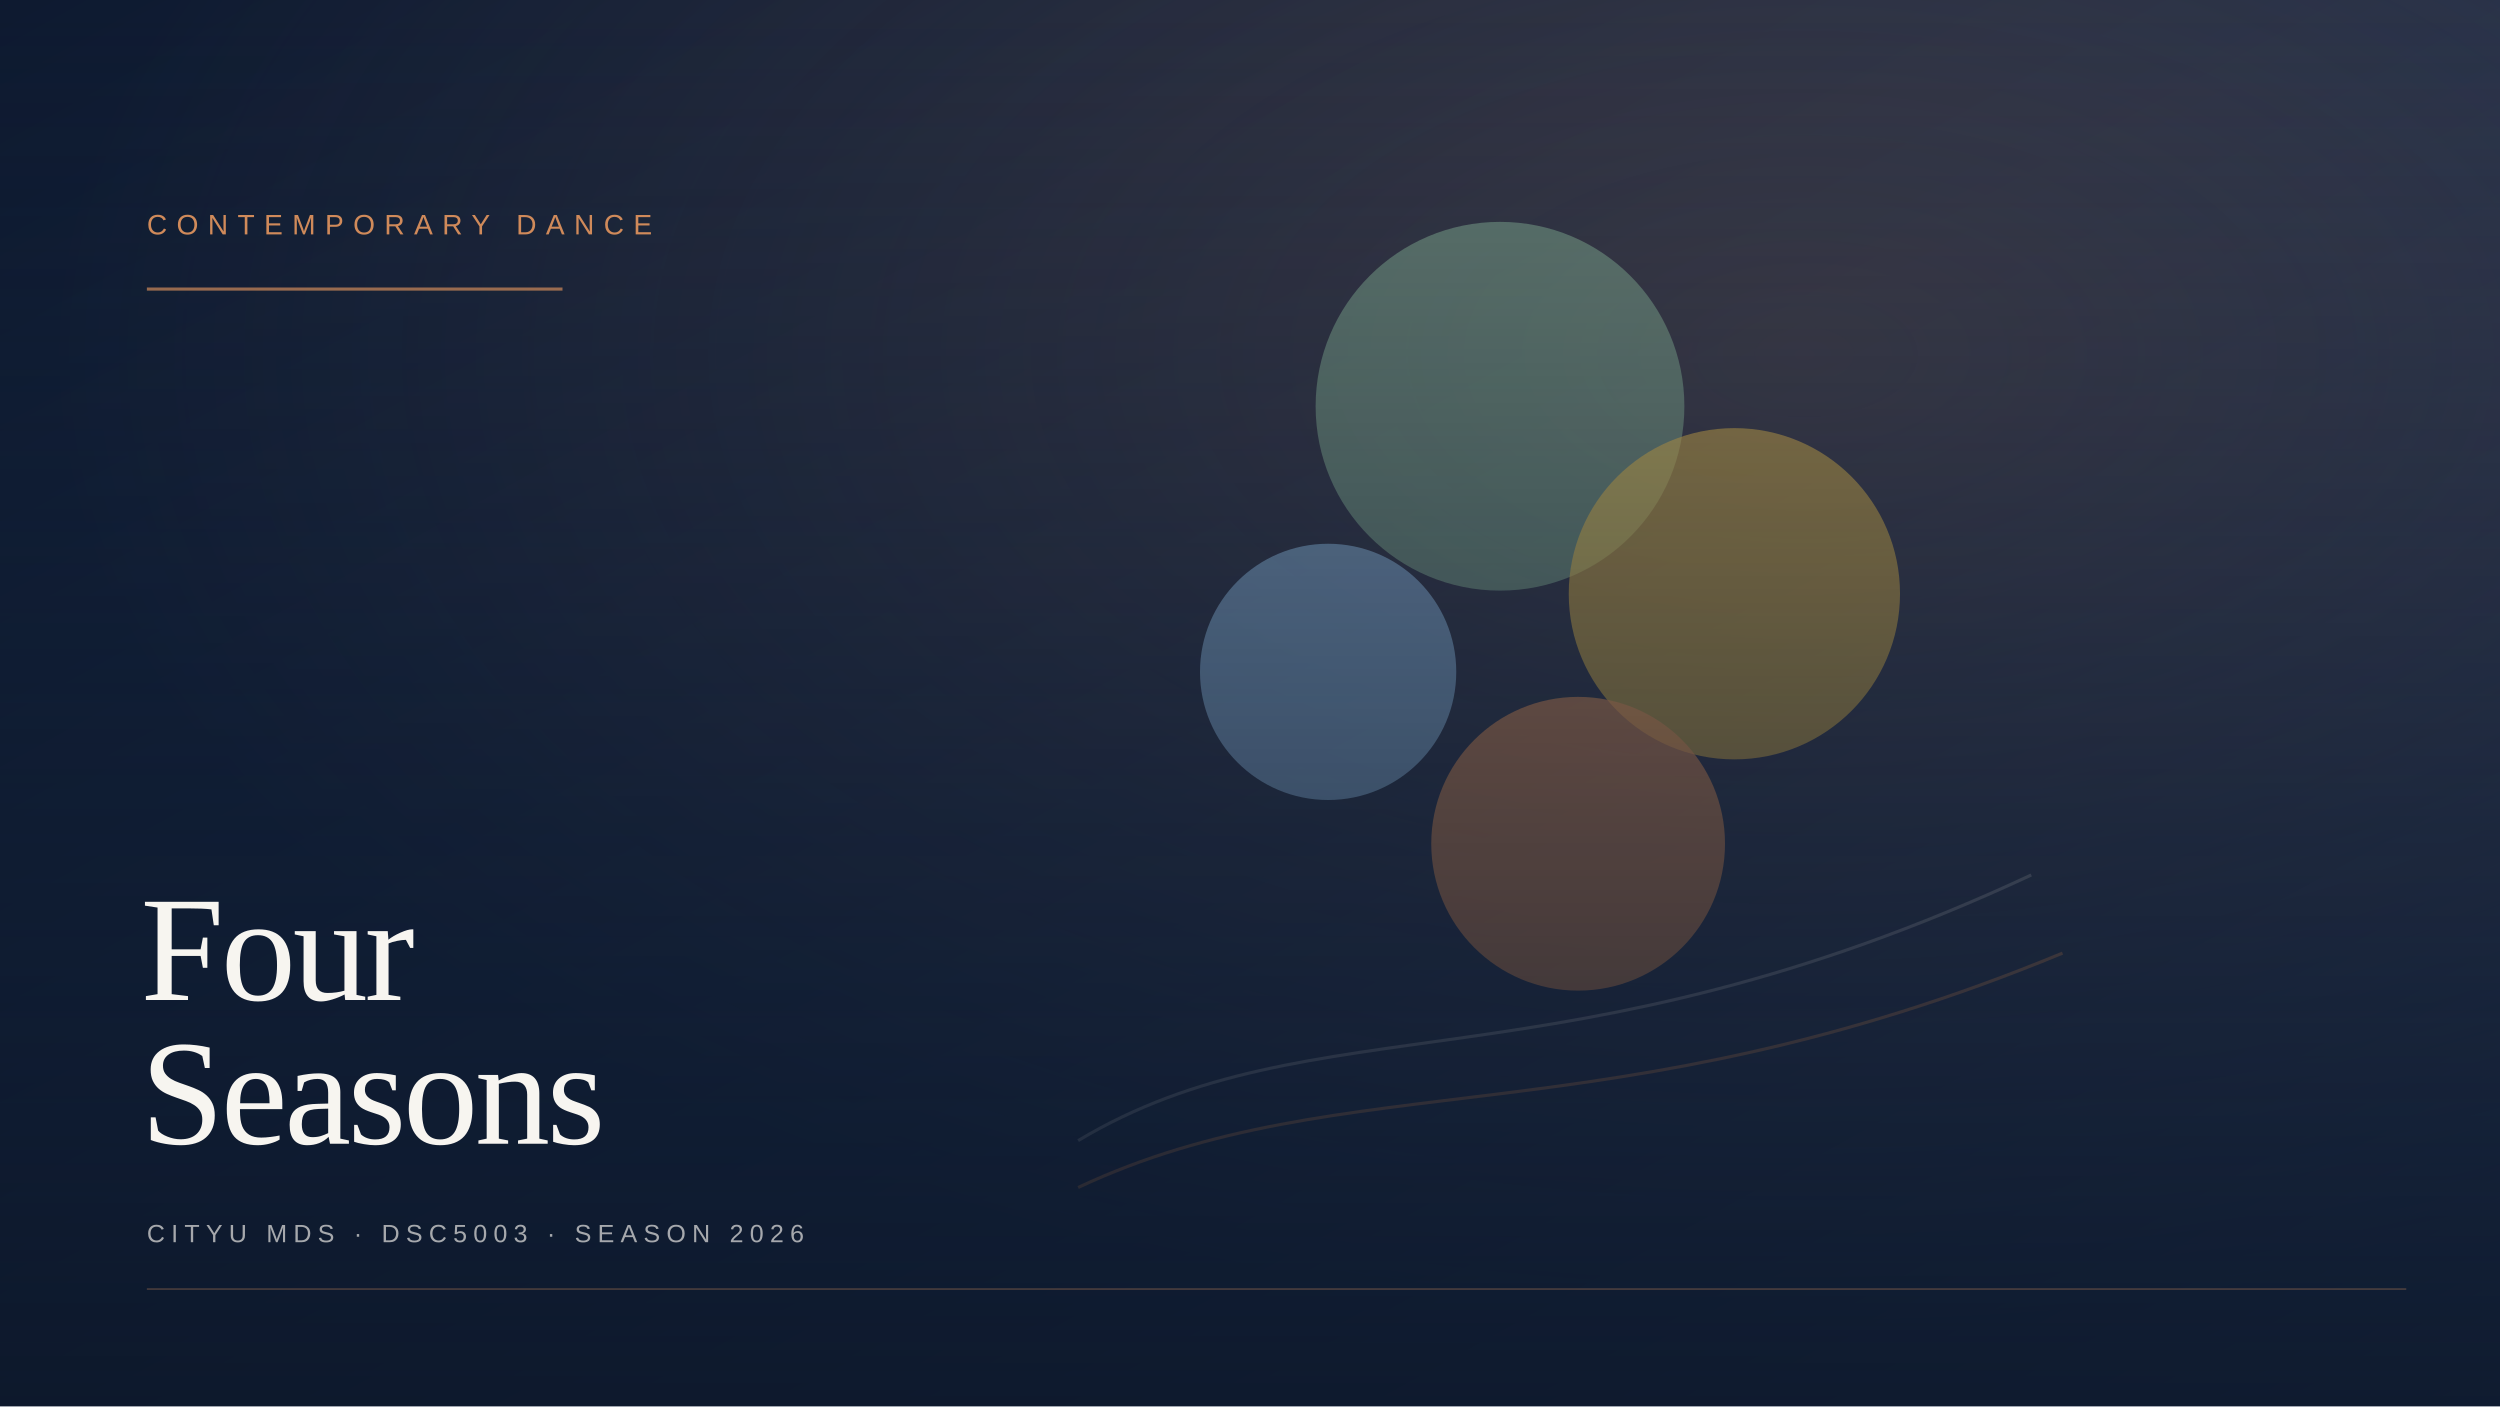
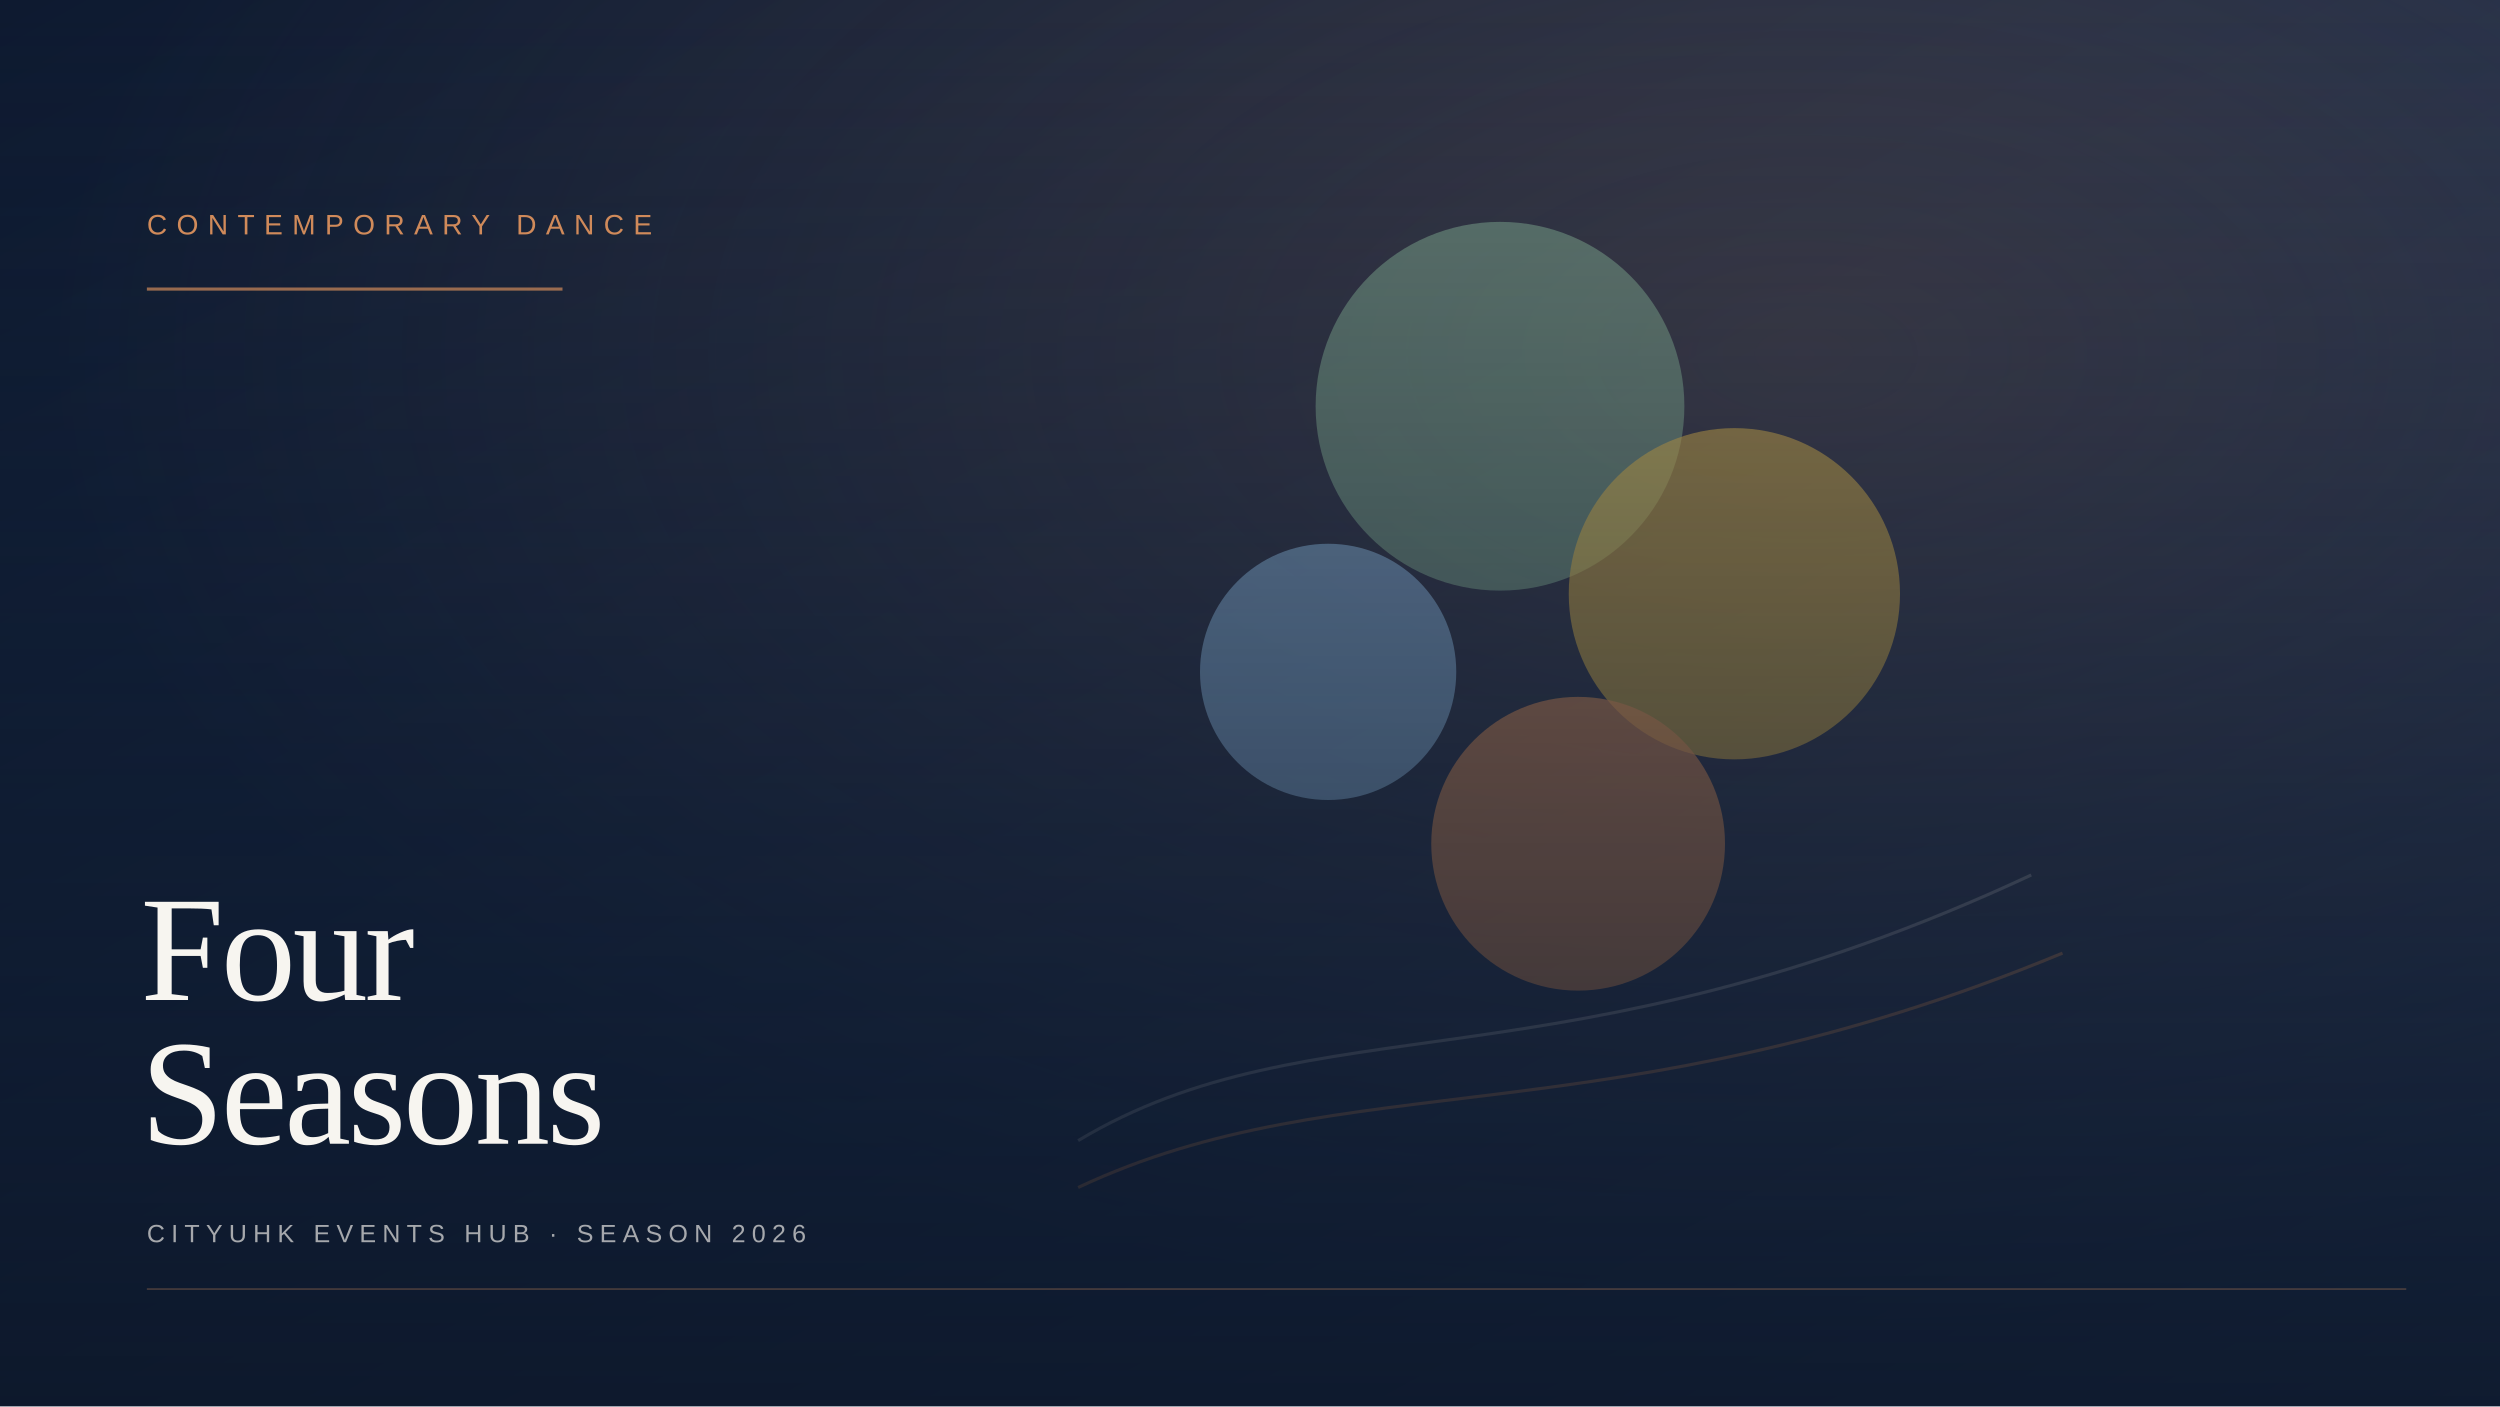
<svg xmlns="http://www.w3.org/2000/svg" width="1600" height="900" viewBox="0 0 1600 900" role="img" aria-label="Four Seasons">
  <defs>
    <linearGradient id="bg" x1="0" y1="0" x2="1" y2="1">
      <stop offset="0" stop-color="#0E1A30" />
      <stop offset=".55" stop-color="#172A49" />
      <stop offset="1" stop-color="#24395C" />
    </linearGradient>
    <radialGradient id="glow" cx=".72" cy=".25" r=".7">
      <stop offset="0" stop-color="#D08A5A" stop-opacity=".22" />
      <stop offset="1" stop-color="#D08A5A" stop-opacity="0" />
    </radialGradient>
    <linearGradient id="fade" x1="0" y1="0" x2="0" y2="1">
      <stop offset="0" stop-color="#0B1526" stop-opacity="0" />
      <stop offset="1" stop-color="#0B1526" stop-opacity=".82" />
    </linearGradient>
  </defs>
  <rect width="1600" height="900" fill="url(#bg)" />
  <rect width="1600" height="900" fill="url(#glow)" />
  <g opacity=".92">
    <circle cx="960" cy="260" r="118" fill="#8FBF9F" opacity=".52" />
    <circle cx="1110" cy="380" r="106" fill="#E0B84C" opacity=".60" />
    <circle cx="1010" cy="540" r="94" fill="#D08A5A" opacity=".68" />
    <circle cx="850" cy="430" r="82" fill="#7FA6C9" opacity=".76" />
    <path d="M690 730 C840 640 1000 700 1300 560" fill="none" stroke="#F7F5F0" stroke-width="2" opacity=".28" />
    <path d="M690 760 C860 680 1030 730 1320 610" fill="none" stroke="#D08A5A" stroke-width="2" opacity=".5" />
  </g>
  <rect width="1600" height="900" fill="url(#fade)" />
  <g font-family="Georgia, 'Times New Roman', serif" fill="#F7F5F0">
    <text x="90" y="640" font-size="96" letter-spacing="-2">
      <tspan x="90" dy="0">Four</tspan>
      <tspan x="90" dy="92">Seasons</tspan>
    </text>
  </g>
  <g font-family="'Segoe UI', Arial, sans-serif" fill="#D08A5A">
    <text x="94" y="150" font-size="18" letter-spacing="6">CONTEMPORARY DANCE</text>
-     <text x="94" y="795" font-size="16" letter-spacing="4" fill="#F7F5F0" opacity=".65">CITYU MDS · DSC5003 · SEASON 2026</text>
+     <text x="94" y="795" font-size="16" letter-spacing="4" fill="#F7F5F0" opacity=".65">CITYUHK EVENTS HUB · SEASON 2026</text>
  </g>
  <g stroke="#D08A5A" fill="none">
    <path d="M94 185 L360 185" stroke-width="2" opacity=".7" />
    <path d="M94 825 L1540 825" stroke-width="1" opacity=".32" />
  </g>
</svg>
